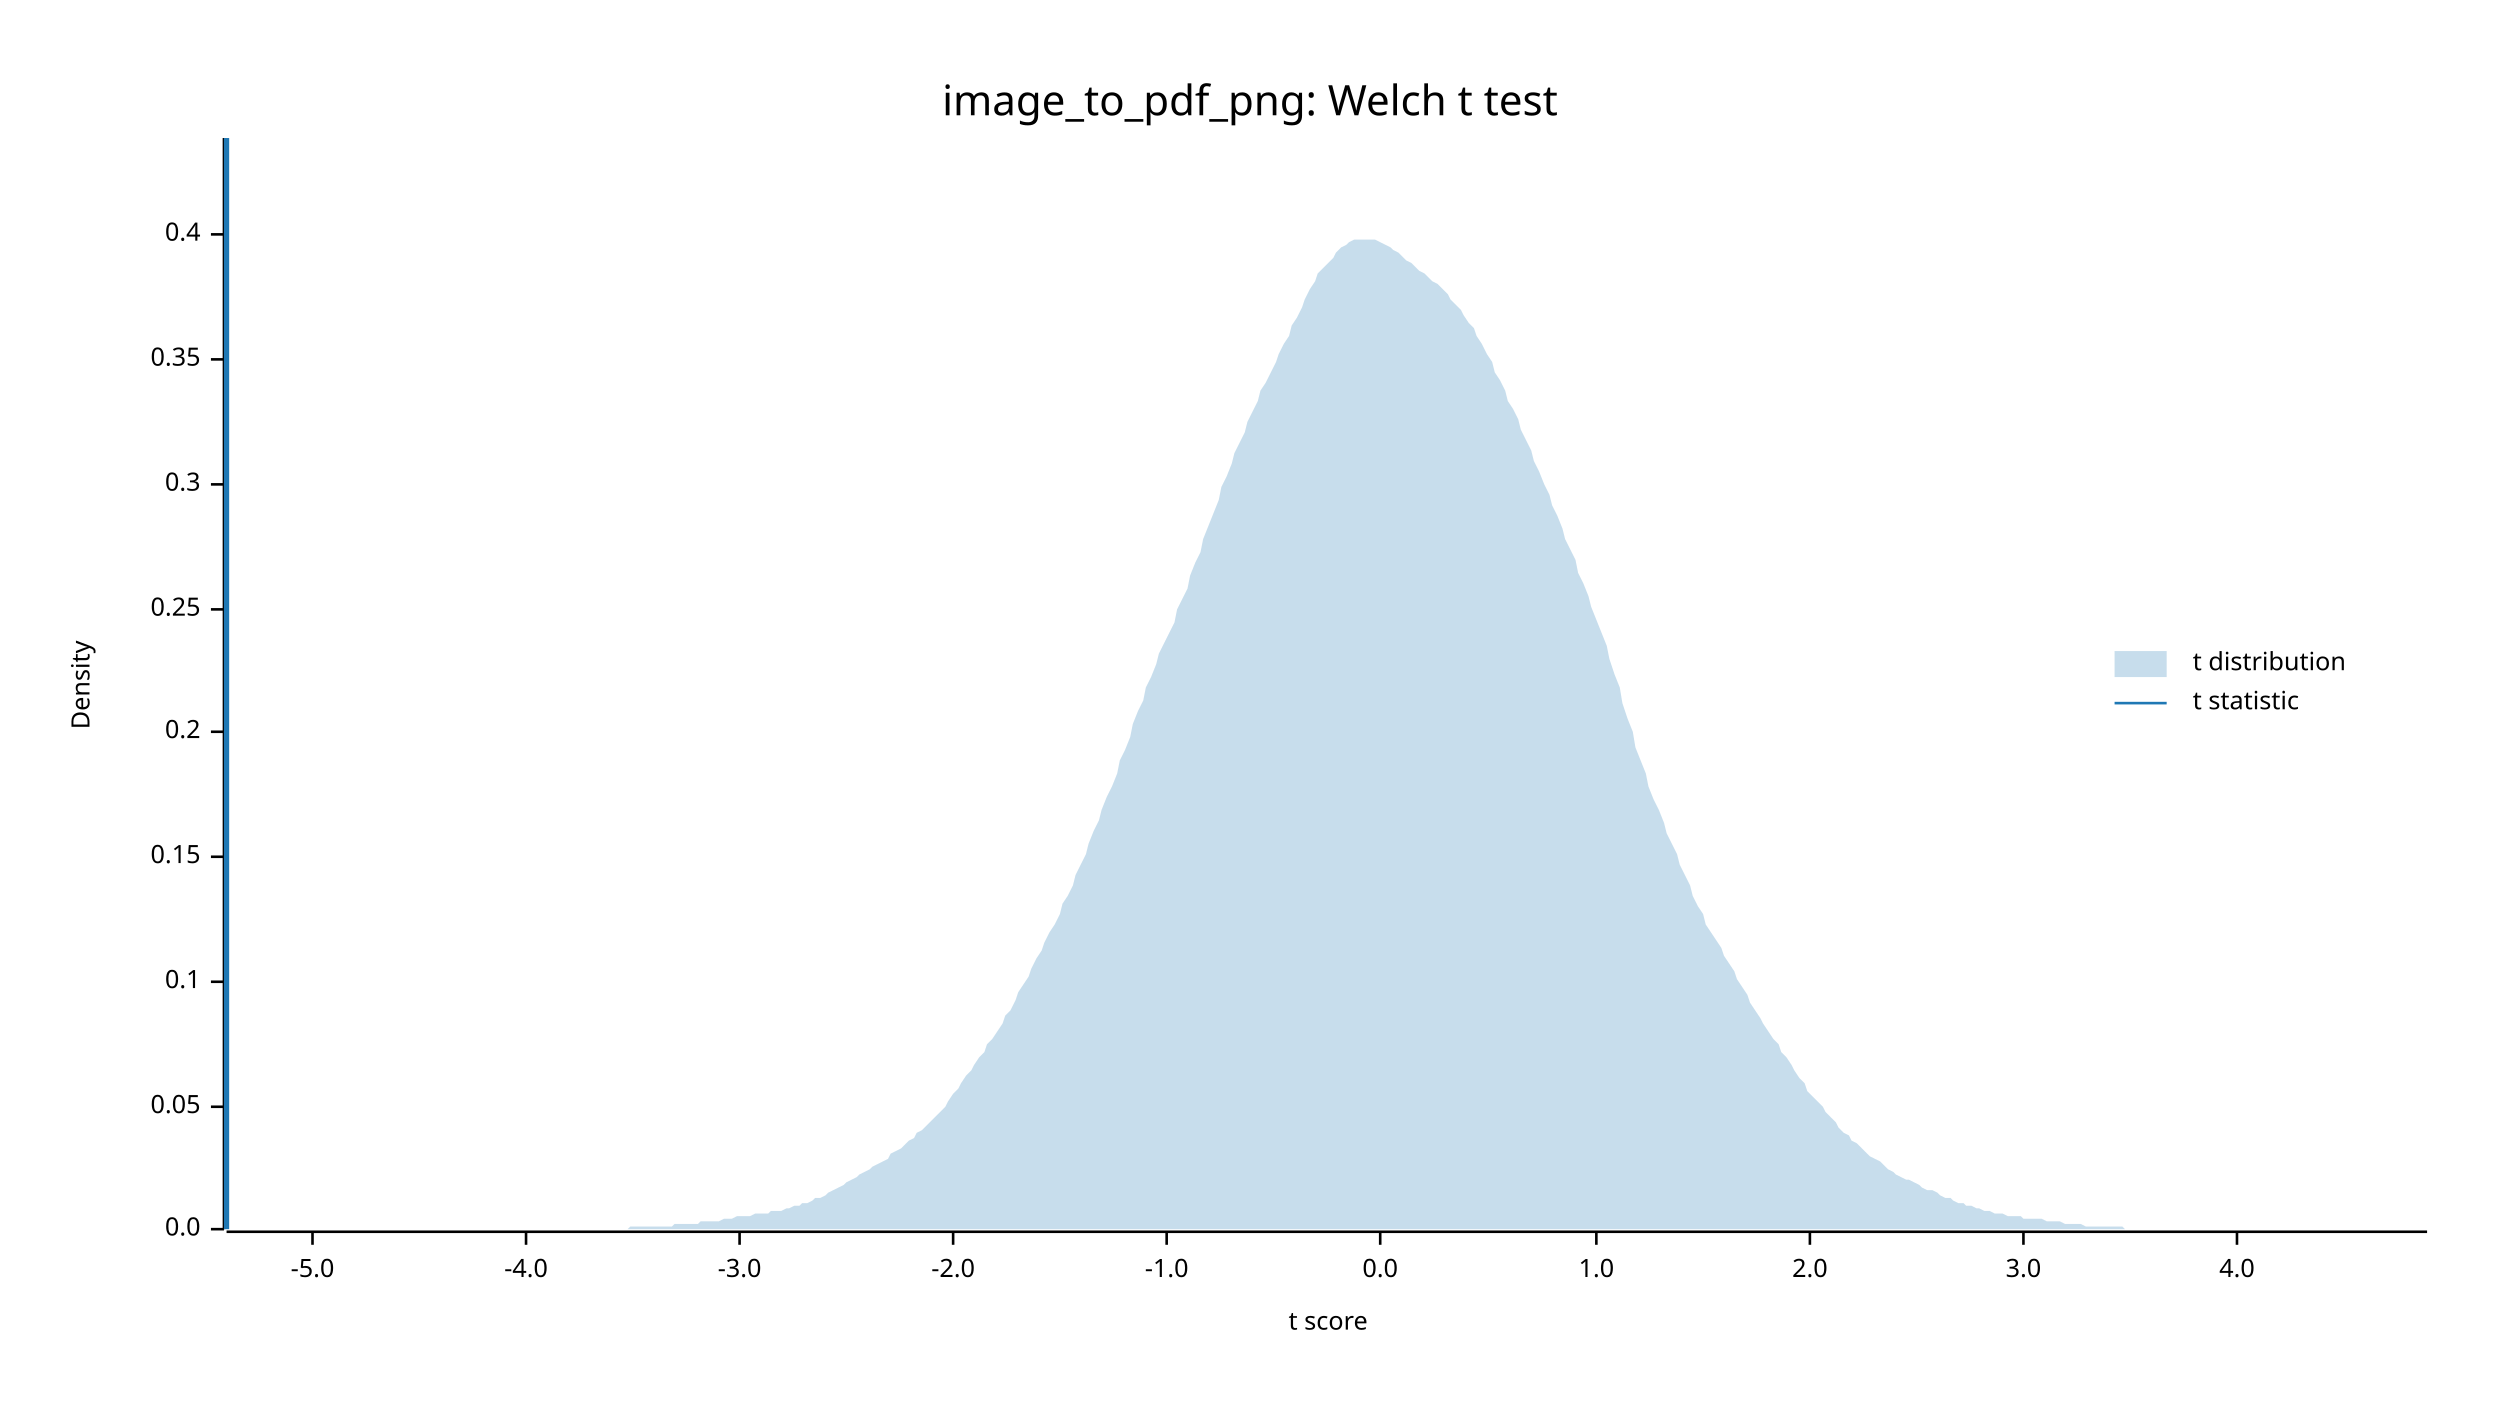
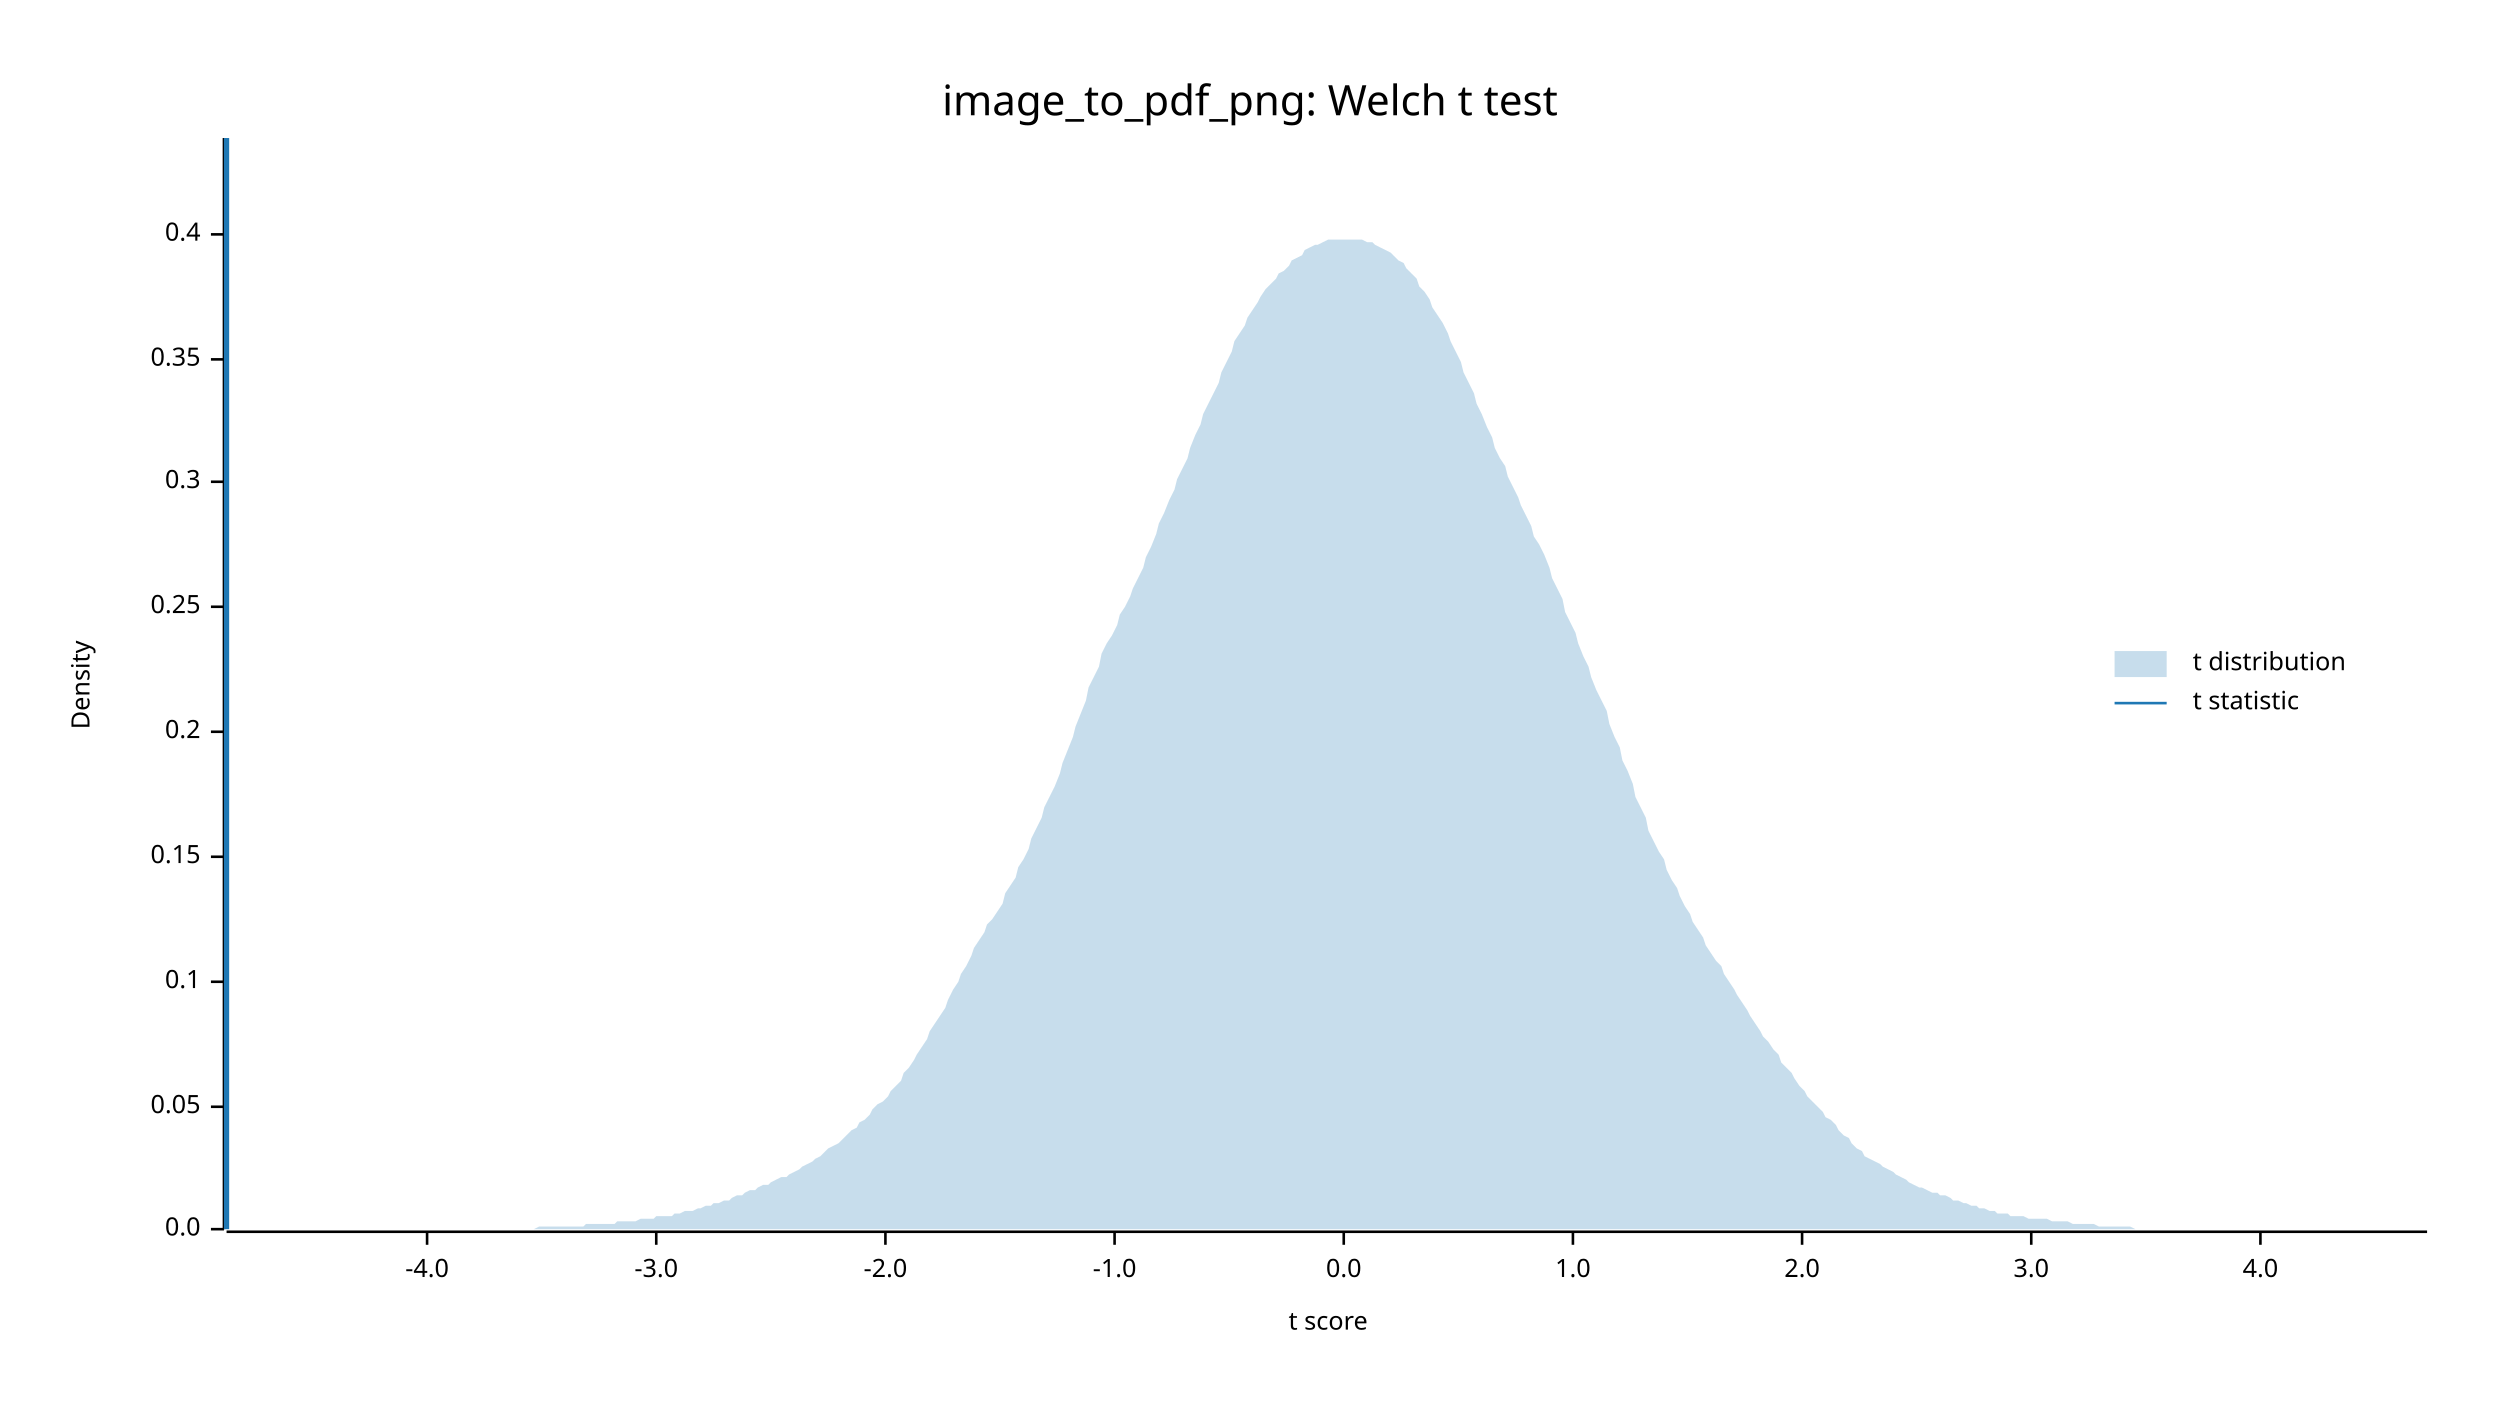
<svg xmlns="http://www.w3.org/2000/svg" width="960" height="540" viewBox="0 0 960 540">
  <text x="480" y="32" dy="0.76em" text-anchor="middle" font-family="sans-serif" font-size="16.129" opacity="1" fill="#000000">
image_to_pdf_png: Welch t test
</text>
  <text x="27" y="263" dy="0.76em" text-anchor="middle" font-family="sans-serif" font-size="9.677" opacity="1" fill="#000000" transform="rotate(270, 27, 263)">
Density
</text>
  <text x="510" y="513" dy="-0.5ex" text-anchor="middle" font-family="sans-serif" font-size="9.677" opacity="1" fill="#000000">
t score
</text>
  <polyline fill="none" opacity="1" stroke="#000000" stroke-width="1" points="86,53 86,472 " />
  <text x="77" y="472" dy="0.5ex" text-anchor="end" font-family="sans-serif" font-size="9.677" opacity="1" fill="#000000">
0.0
</text>
  <polyline fill="none" opacity="1" stroke="#000000" stroke-width="1" points="81,472 86,472 " />
  <text x="77" y="425" dy="0.5ex" text-anchor="end" font-family="sans-serif" font-size="9.677" opacity="1" fill="#000000">
0.05
</text>
  <polyline fill="none" opacity="1" stroke="#000000" stroke-width="1" points="81,425 86,425 " />
  <text x="77" y="377" dy="0.5ex" text-anchor="end" font-family="sans-serif" font-size="9.677" opacity="1" fill="#000000">
0.1
</text>
  <polyline fill="none" opacity="1" stroke="#000000" stroke-width="1" points="81,377 86,377 " />
  <text x="77" y="329" dy="0.5ex" text-anchor="end" font-family="sans-serif" font-size="9.677" opacity="1" fill="#000000">
0.15
</text>
  <polyline fill="none" opacity="1" stroke="#000000" stroke-width="1" points="81,329 86,329 " />
  <text x="77" y="281" dy="0.5ex" text-anchor="end" font-family="sans-serif" font-size="9.677" opacity="1" fill="#000000">
0.2
</text>
  <polyline fill="none" opacity="1" stroke="#000000" stroke-width="1" points="81,281 86,281 " />
-   <text x="77" y="234" dy="0.5ex" text-anchor="end" font-family="sans-serif" font-size="9.677" opacity="1" fill="#000000">
+   <text x="77" y="233" dy="0.5ex" text-anchor="end" font-family="sans-serif" font-size="9.677" opacity="1" fill="#000000">
0.25
</text>
-   <polyline fill="none" opacity="1" stroke="#000000" stroke-width="1" points="81,234 86,234 " />
-   <text x="77" y="186" dy="0.5ex" text-anchor="end" font-family="sans-serif" font-size="9.677" opacity="1" fill="#000000">
+   <polyline fill="none" opacity="1" stroke="#000000" stroke-width="1" points="81,233 86,233 " />
+   <text x="77" y="185" dy="0.5ex" text-anchor="end" font-family="sans-serif" font-size="9.677" opacity="1" fill="#000000">
0.3
</text>
-   <polyline fill="none" opacity="1" stroke="#000000" stroke-width="1" points="81,186 86,186 " />
+   <polyline fill="none" opacity="1" stroke="#000000" stroke-width="1" points="81,185 86,185 " />
  <text x="77" y="138" dy="0.5ex" text-anchor="end" font-family="sans-serif" font-size="9.677" opacity="1" fill="#000000">
0.35
</text>
  <polyline fill="none" opacity="1" stroke="#000000" stroke-width="1" points="81,138 86,138 " />
  <text x="77" y="90" dy="0.5ex" text-anchor="end" font-family="sans-serif" font-size="9.677" opacity="1" fill="#000000">
0.4
</text>
  <polyline fill="none" opacity="1" stroke="#000000" stroke-width="1" points="81,90 86,90 " />
  <polyline fill="none" opacity="1" stroke="#000000" stroke-width="1" points="87,473 932,473 " />
-   <text x="120" y="483" dy="0.76em" text-anchor="middle" font-family="sans-serif" font-size="9.677" opacity="1" fill="#000000">
- -5.0
- </text>
-   <polyline fill="none" opacity="1" stroke="#000000" stroke-width="1" points="120,473 120,478 " />
-   <text x="202" y="483" dy="0.76em" text-anchor="middle" font-family="sans-serif" font-size="9.677" opacity="1" fill="#000000">
+   <text x="164" y="483" dy="0.76em" text-anchor="middle" font-family="sans-serif" font-size="9.677" opacity="1" fill="#000000">
-4.0
</text>
-   <polyline fill="none" opacity="1" stroke="#000000" stroke-width="1" points="202,473 202,478 " />
-   <text x="284" y="483" dy="0.76em" text-anchor="middle" font-family="sans-serif" font-size="9.677" opacity="1" fill="#000000">
+   <polyline fill="none" opacity="1" stroke="#000000" stroke-width="1" points="164,473 164,478 " />
+   <text x="252" y="483" dy="0.76em" text-anchor="middle" font-family="sans-serif" font-size="9.677" opacity="1" fill="#000000">
-3.0
</text>
-   <polyline fill="none" opacity="1" stroke="#000000" stroke-width="1" points="284,473 284,478 " />
-   <text x="366" y="483" dy="0.76em" text-anchor="middle" font-family="sans-serif" font-size="9.677" opacity="1" fill="#000000">
+   <polyline fill="none" opacity="1" stroke="#000000" stroke-width="1" points="252,473 252,478 " />
+   <text x="340" y="483" dy="0.76em" text-anchor="middle" font-family="sans-serif" font-size="9.677" opacity="1" fill="#000000">
-2.0
</text>
-   <polyline fill="none" opacity="1" stroke="#000000" stroke-width="1" points="366,473 366,478 " />
-   <text x="448" y="483" dy="0.76em" text-anchor="middle" font-family="sans-serif" font-size="9.677" opacity="1" fill="#000000">
+   <polyline fill="none" opacity="1" stroke="#000000" stroke-width="1" points="340,473 340,478 " />
+   <text x="428" y="483" dy="0.76em" text-anchor="middle" font-family="sans-serif" font-size="9.677" opacity="1" fill="#000000">
-1.0
</text>
-   <polyline fill="none" opacity="1" stroke="#000000" stroke-width="1" points="448,473 448,478 " />
-   <text x="530" y="483" dy="0.76em" text-anchor="middle" font-family="sans-serif" font-size="9.677" opacity="1" fill="#000000">
+   <polyline fill="none" opacity="1" stroke="#000000" stroke-width="1" points="428,473 428,478 " />
+   <text x="516" y="483" dy="0.76em" text-anchor="middle" font-family="sans-serif" font-size="9.677" opacity="1" fill="#000000">
0.0
</text>
-   <polyline fill="none" opacity="1" stroke="#000000" stroke-width="1" points="530,473 530,478 " />
-   <text x="613" y="483" dy="0.76em" text-anchor="middle" font-family="sans-serif" font-size="9.677" opacity="1" fill="#000000">
+   <polyline fill="none" opacity="1" stroke="#000000" stroke-width="1" points="516,473 516,478 " />
+   <text x="604" y="483" dy="0.76em" text-anchor="middle" font-family="sans-serif" font-size="9.677" opacity="1" fill="#000000">
1.0
</text>
-   <polyline fill="none" opacity="1" stroke="#000000" stroke-width="1" points="613,473 613,478 " />
-   <text x="695" y="483" dy="0.76em" text-anchor="middle" font-family="sans-serif" font-size="9.677" opacity="1" fill="#000000">
+   <polyline fill="none" opacity="1" stroke="#000000" stroke-width="1" points="604,473 604,478 " />
+   <text x="692" y="483" dy="0.76em" text-anchor="middle" font-family="sans-serif" font-size="9.677" opacity="1" fill="#000000">
2.0
</text>
-   <polyline fill="none" opacity="1" stroke="#000000" stroke-width="1" points="695,473 695,478 " />
-   <text x="777" y="483" dy="0.76em" text-anchor="middle" font-family="sans-serif" font-size="9.677" opacity="1" fill="#000000">
+   <polyline fill="none" opacity="1" stroke="#000000" stroke-width="1" points="692,473 692,478 " />
+   <text x="780" y="483" dy="0.76em" text-anchor="middle" font-family="sans-serif" font-size="9.677" opacity="1" fill="#000000">
3.0
</text>
-   <polyline fill="none" opacity="1" stroke="#000000" stroke-width="1" points="777,473 777,478 " />
-   <text x="859" y="483" dy="0.76em" text-anchor="middle" font-family="sans-serif" font-size="9.677" opacity="1" fill="#000000">
+   <polyline fill="none" opacity="1" stroke="#000000" stroke-width="1" points="780,473 780,478 " />
+   <text x="868" y="483" dy="0.76em" text-anchor="middle" font-family="sans-serif" font-size="9.677" opacity="1" fill="#000000">
4.0
</text>
-   <polyline fill="none" opacity="1" stroke="#000000" stroke-width="1" points="859,473 859,478 " />
-   <polygon opacity="0.25" fill="#1F78B4" points="87,472 88,472 90,472 92,472 93,472 95,472 97,472 98,472 100,472 102,472 103,472 105,472 107,472 109,472 110,472 112,472 114,472 115,472 117,472 119,472 120,472 122,472 124,472 125,472 127,472 129,472 131,472 132,472 134,472 136,472 137,472 139,472 141,472 142,472 144,472 146,472 147,472 149,472 151,472 153,472 154,472 156,472 158,472 159,472 161,472 163,472 164,472 166,472 168,472 169,472 171,472 173,472 175,472 176,472 178,472 180,472 181,472 183,472 185,472 186,472 188,472 190,472 191,472 193,472 195,472 197,472 198,472 200,472 202,472 203,472 205,472 207,472 208,472 210,472 212,472 214,472 215,472 217,472 219,472 220,472 222,472 224,472 225,472 227,472 229,472 230,472 232,472 234,472 236,472 237,472 239,472 241,472 242,471 244,471 246,471 247,471 249,471 251,471 252,471 254,471 256,471 258,471 259,470 261,470 263,470 264,470 266,470 268,470 269,469 271,469 273,469 274,469 276,469 278,468 280,468 281,468 283,467 285,467 286,467 288,467 290,466 291,466 293,466 295,466 296,465 298,465 300,465 302,464 303,464 305,463 307,463 308,462 310,462 312,461 313,460 315,460 317,459 318,458 320,457 322,456 324,455 325,454 327,453 329,452 330,451 332,450 334,449 335,448 337,447 339,446 341,445 342,443 344,442 346,441 347,440 349,438 351,437 352,435 354,434 356,432 357,431 359,429 361,427 363,425 364,423 366,420 368,418 369,416 371,413 373,411 374,409 376,406 378,404 379,401 381,399 383,396 385,393 386,390 388,388 390,384 391,381 393,378 395,375 396,372 398,368 400,365 401,362 403,358 405,355 407,351 408,347 410,344 412,340 413,336 415,332 417,328 418,324 420,319 422,315 423,311 425,306 427,302 429,297 430,292 432,288 434,283 435,278 437,273 439,269 440,264 442,260 444,255 445,251 447,247 449,243 451,239 452,234 454,230 456,226 457,221 459,216 461,212 462,207 464,202 466,197 468,192 469,187 471,183 473,178 474,174 476,170 478,166 479,162 481,158 483,154 484,150 486,147 488,143 490,139 491,136 493,132 495,129 496,125 498,122 500,118 501,115 503,111 505,108 506,105 508,103 510,101 512,99 513,97 515,95 517,94 518,93 520,92 522,92 523,92 525,92 527,92 528,92 530,93 532,94 534,95 535,96 537,97 539,99 540,100 542,101 544,103 545,104 547,105 549,107 550,108 552,109 554,111 556,113 557,115 559,117 561,119 562,121 564,124 566,126 567,129 569,132 571,136 573,139 574,143 576,146 578,150 579,154 581,157 583,161 584,165 586,169 588,173 589,177 591,181 593,186 595,190 596,194 598,198 600,203 601,207 603,211 605,215 606,220 608,224 610,229 611,233 613,238 615,243 617,248 618,253 620,259 622,264 623,270 625,276 627,281 628,287 630,292 632,297 633,302 635,307 637,311 639,316 640,320 642,324 644,328 645,332 647,336 649,340 650,344 652,348 654,351 655,355 657,358 659,361 661,364 662,367 664,370 666,373 667,376 669,379 671,382 672,385 674,388 676,391 677,393 679,396 681,399 683,401 684,404 686,406 688,409 689,411 691,414 693,416 694,419 696,421 698,423 700,425 701,427 703,429 705,431 706,433 708,435 710,436 711,438 713,439 715,441 716,442 718,444 720,445 722,446 723,447 725,449 727,450 728,451 730,452 732,453 733,453 735,454 737,455 738,456 740,457 742,457 744,458 745,459 747,460 749,460 750,461 752,462 754,462 755,463 757,463 759,464 760,464 762,465 764,465 766,466 767,466 769,466 771,467 772,467 774,467 776,467 777,468 779,468 781,468 782,468 784,468 786,469 788,469 789,469 791,469 793,470 794,470 796,470 798,470 799,470 801,471 803,471 804,471 806,471 808,471 810,471 811,471 813,471 815,471 816,472 818,472 820,472 821,472 823,472 825,472 827,472 828,472 830,472 832,472 833,472 835,472 837,472 838,472 840,472 842,472 843,472 845,472 847,472 849,472 850,472 852,472 854,472 855,472 857,472 859,472 860,472 862,472 864,472 865,472 867,472 869,472 871,472 872,472 874,472 876,472 877,472 879,472 881,472 882,472 884,472 886,472 887,472 889,472 891,472 893,472 894,472 896,472 898,472 899,472 901,472 903,472 904,472 906,472 908,472 909,472 911,472 913,472 915,472 916,472 918,472 920,472 921,472 923,472 925,472 926,472 928,472 930,472 932,472 932,472 87,472 " />
+   <polyline fill="none" opacity="1" stroke="#000000" stroke-width="1" points="868,473 868,478 " />
+   <polygon opacity="0.25" fill="#1F78B4" points="87,472 88,472 90,472 92,472 93,472 95,472 97,472 98,472 100,472 102,472 103,472 105,472 107,472 109,472 110,472 112,472 114,472 115,472 117,472 119,472 120,472 122,472 124,472 125,472 127,472 129,472 131,472 132,472 134,472 136,472 137,472 139,472 141,472 142,472 144,472 146,472 147,472 149,472 151,472 153,472 154,472 156,472 158,472 159,472 161,472 163,472 164,472 166,472 168,472 169,472 171,472 173,472 175,472 176,472 178,472 180,472 181,472 183,472 185,472 186,472 188,472 190,472 191,472 193,472 195,472 197,472 198,472 200,472 202,472 203,472 205,472 207,471 208,471 210,471 212,471 214,471 215,471 217,471 219,471 220,471 222,471 224,471 225,470 227,470 229,470 230,470 232,470 234,470 236,470 237,469 239,469 241,469 242,469 244,469 246,468 247,468 249,468 251,468 252,467 254,467 256,467 258,467 259,466 261,466 263,465 264,465 266,465 268,464 269,464 271,463 273,463 274,462 276,462 278,461 280,461 281,460 283,459 285,459 286,458 288,457 290,457 291,456 293,455 295,455 296,454 298,453 300,452 302,452 303,451 305,450 307,449 308,448 310,447 312,446 313,445 315,444 317,442 318,441 320,440 322,439 324,437 325,436 327,434 329,433 330,431 332,430 334,428 335,426 337,424 339,423 341,421 342,419 344,417 346,415 347,412 349,410 351,407 352,405 354,402 356,399 357,396 359,393 361,390 363,387 364,384 366,380 368,377 369,374 371,371 373,367 374,364 376,361 378,358 379,355 381,353 383,350 385,347 386,343 388,340 390,337 391,333 393,330 395,326 396,322 398,318 400,314 401,310 403,306 405,302 407,297 408,293 410,288 412,283 413,279 415,274 417,269 418,264 420,260 422,256 423,251 425,247 427,244 429,240 430,236 432,233 434,229 435,226 437,222 439,218 440,214 442,210 444,205 445,201 447,197 449,192 451,188 452,184 454,180 456,176 457,172 459,167 461,163 462,159 464,155 466,151 468,147 469,143 471,139 473,135 474,131 476,128 478,125 479,122 481,119 483,116 484,114 486,111 488,109 490,107 491,105 493,104 495,102 496,100 498,99 500,98 501,96 503,95 505,94 506,94 508,93 510,92 512,92 513,92 515,92 517,92 518,92 520,92 522,92 523,92 525,93 527,93 528,94 530,95 532,96 534,97 535,98 537,100 539,101 540,103 542,105 544,107 545,110 547,112 549,115 550,118 552,121 554,124 556,128 557,131 559,135 561,139 562,143 564,147 566,151 567,155 569,159 571,164 573,168 574,172 576,176 578,179 579,183 581,187 583,191 584,194 586,198 588,202 589,206 591,209 593,213 595,218 596,222 598,226 600,230 601,235 603,239 605,243 606,247 608,252 610,256 611,260 613,265 615,269 617,273 618,278 620,283 622,287 623,292 625,296 627,301 628,306 630,310 632,314 633,319 635,323 637,327 639,330 640,334 642,338 644,341 645,344 647,348 649,351 650,354 652,357 654,360 655,363 657,366 659,369 661,371 662,374 664,377 666,380 667,382 669,385 671,388 672,390 674,393 676,396 677,398 679,400 681,403 683,405 684,408 686,410 688,412 689,414 691,417 693,419 694,421 696,423 698,425 700,427 701,429 703,430 705,432 706,434 708,436 710,437 711,439 713,441 715,442 716,444 718,445 720,446 722,447 723,448 725,449 727,450 728,451 730,452 732,453 733,454 735,455 737,456 738,456 740,457 742,458 744,458 745,459 747,459 749,460 750,461 752,461 754,462 755,462 757,463 759,463 760,464 762,464 764,465 766,465 767,466 769,466 771,466 772,467 774,467 776,467 777,467 779,468 781,468 782,468 784,468 786,468 788,469 789,469 791,469 793,469 794,469 796,470 798,470 799,470 801,470 803,470 804,470 806,471 808,471 810,471 811,471 813,471 815,471 816,471 818,471 820,472 821,472 823,472 825,472 827,472 828,472 830,472 832,472 833,472 835,472 837,472 838,472 840,472 842,472 843,472 845,472 847,472 849,472 850,472 852,472 854,472 855,472 857,472 859,472 860,472 862,472 864,472 865,472 867,472 869,472 871,472 872,472 874,472 876,472 877,472 879,472 881,472 882,472 884,472 886,472 887,472 889,472 891,472 893,472 894,472 896,472 898,472 899,472 901,472 903,472 904,472 906,472 908,472 909,472 911,472 913,472 915,472 916,472 918,472 920,472 921,472 923,472 925,472 926,472 928,472 930,472 932,472 932,472 87,472 " />
  <polyline fill="none" opacity="1" stroke="#1F78B4" stroke-width="2" points="87,472 87,53 " />
  <text x="842" y="250" dy="0.76em" text-anchor="start" font-family="sans-serif" font-size="9.677" opacity="1" fill="#000000">
t distribution
</text>
  <text x="842" y="265" dy="0.76em" text-anchor="start" font-family="sans-serif" font-size="9.677" opacity="1" fill="#000000">
t statistic
</text>
  <rect x="812" y="250" width="20" height="10" opacity="0.25" fill="#1F78B4" stroke="none" />
  <polyline fill="none" opacity="1" stroke="#1F78B4" stroke-width="1" points="812,270 832,270 " />
</svg>
